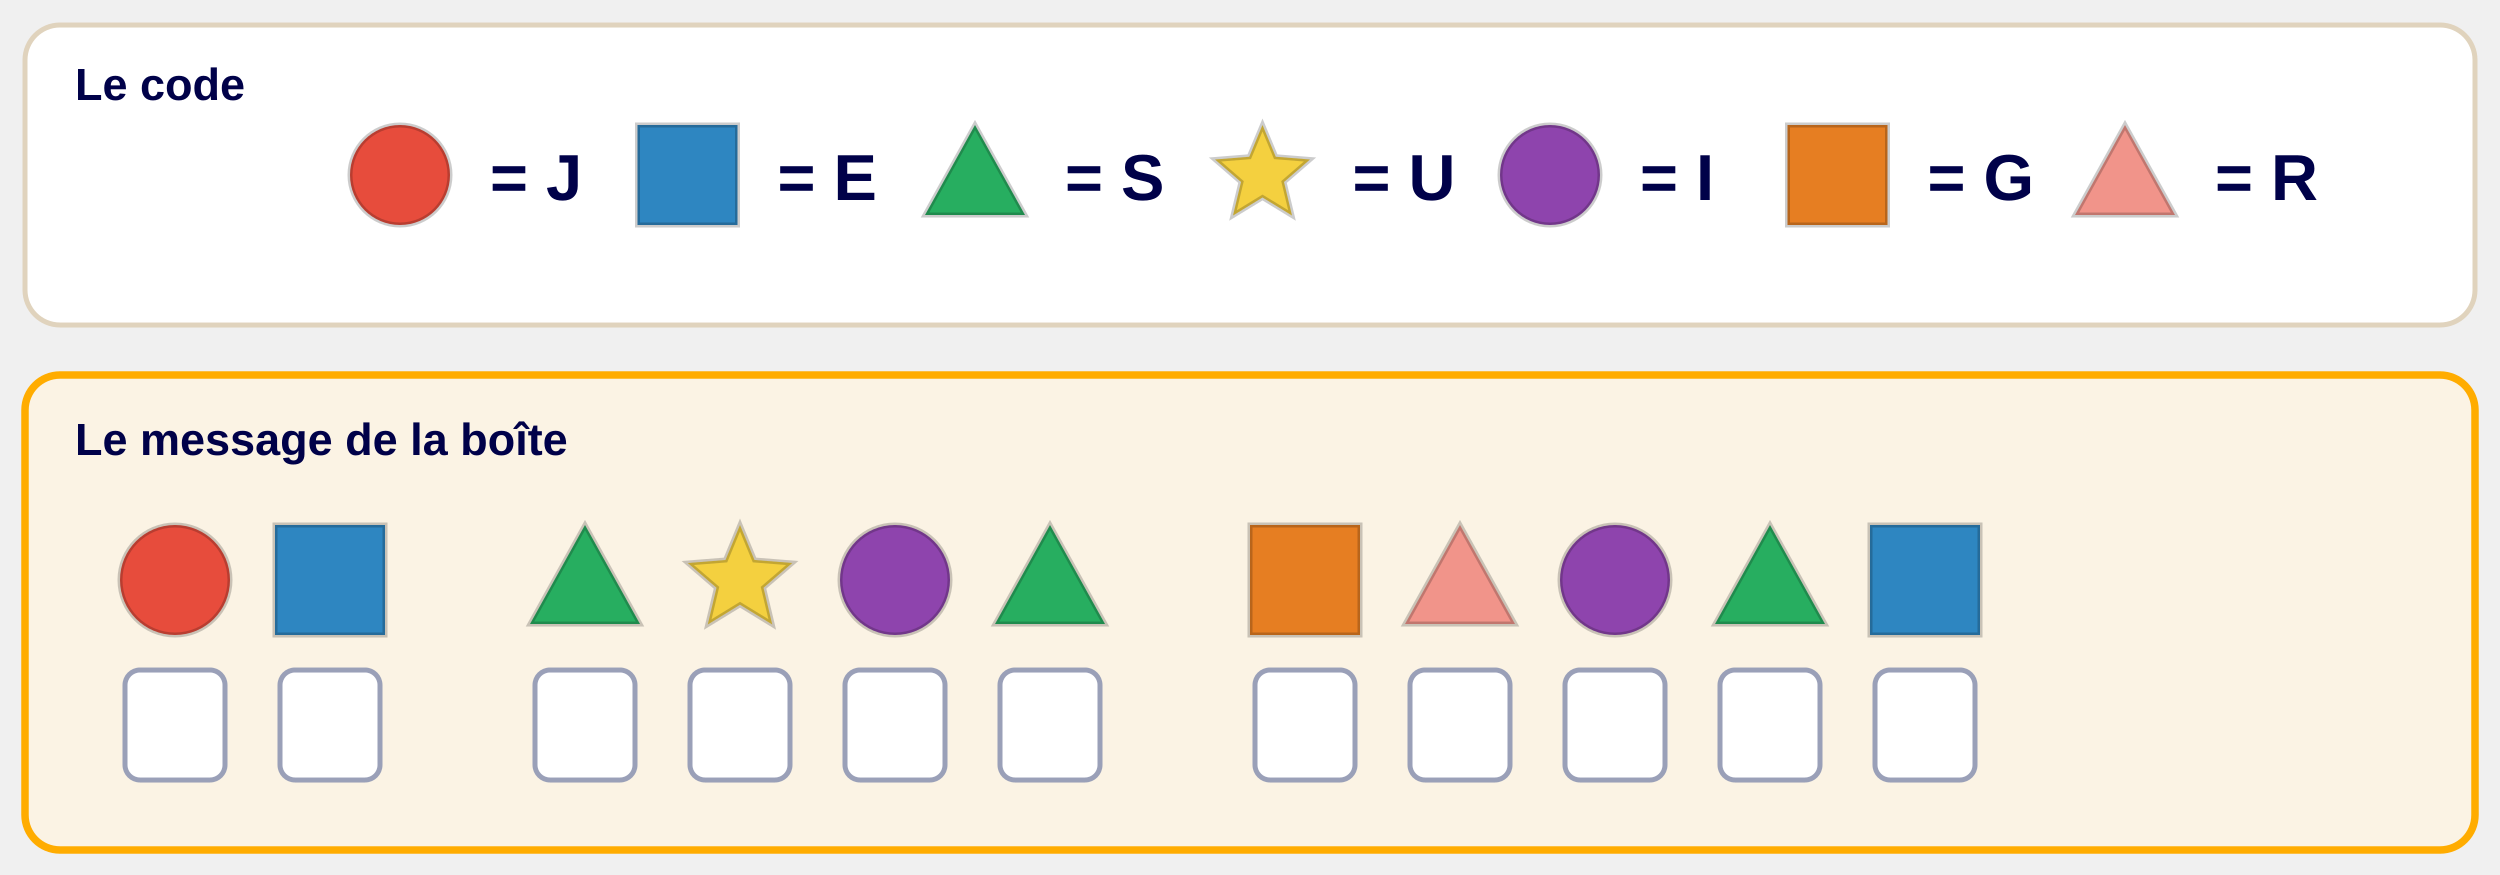
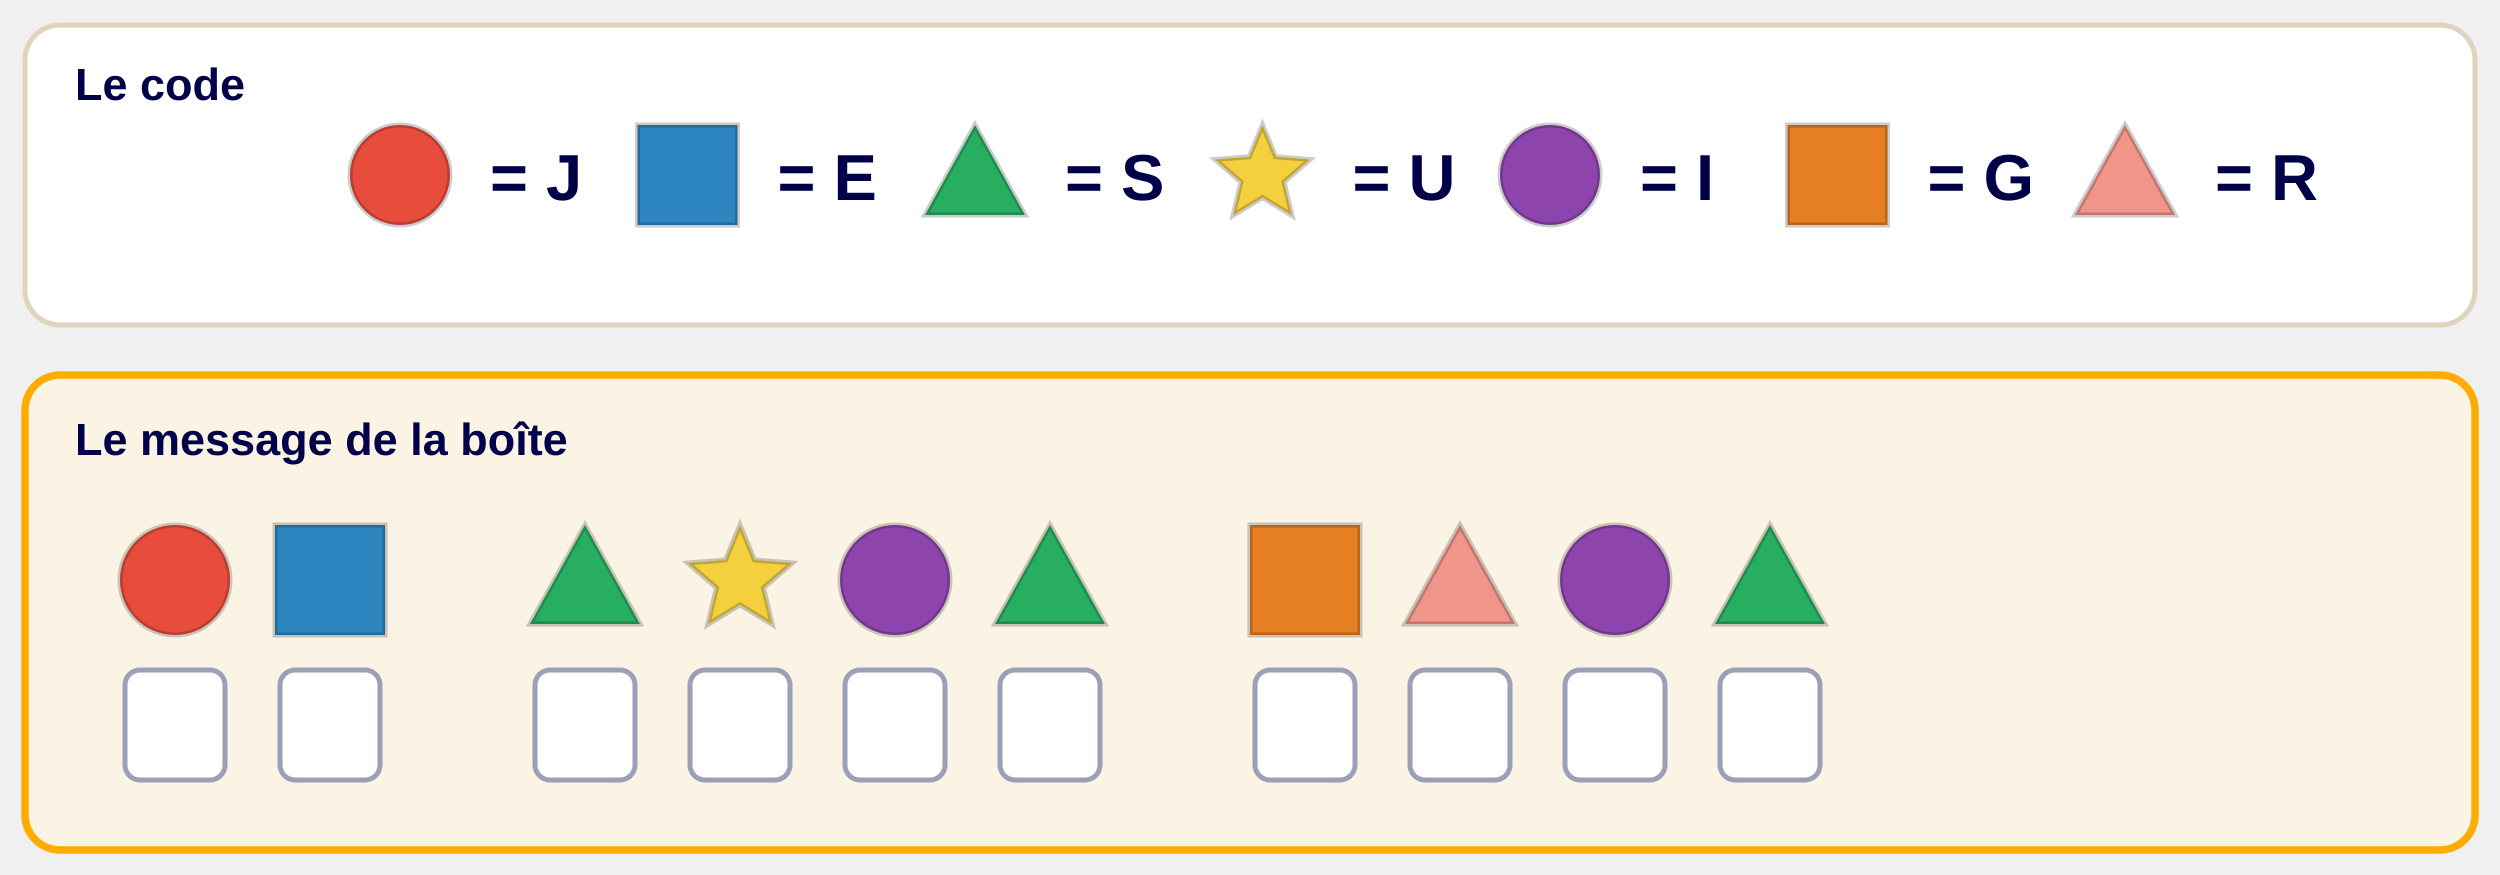
<svg xmlns="http://www.w3.org/2000/svg" viewBox="0 0 1000 350" font-family="Segoe UI, Arial, sans-serif">
  <rect x="10" y="10" width="980" height="120" rx="14" fill="#ffffff" stroke="#e0d3bd" stroke-width="2" />
  <text x="30" y="40" font-size="18" font-weight="800" fill="#000149">Le code</text>
  <circle cx="160" cy="70" r="20" fill="#e74c3c" stroke="#00000033" stroke-width="2" />
  <text x="196" y="80" font-size="26" font-weight="800" fill="#000149">= J</text>
  <rect x="255" y="50" width="40" height="40" fill="#2e86c1" stroke="#00000033" stroke-width="2" />
  <text x="311" y="80" font-size="26" font-weight="800" fill="#000149">= E</text>
  <path d="M390 50 L410 86.0 L370 86.0 Z" fill="#27ae60" stroke="#00000033" stroke-width="2" />
  <text x="426" y="80" font-size="26" font-weight="800" fill="#000149">= S</text>
  <polygon points="505.0,50.0 510.3,62.7 524.0,63.8 513.6,72.8 516.8,86.2 505.0,79.0 493.2,86.2 496.4,72.8 486.0,63.8 499.7,62.7" fill="#f4d03f" stroke="#00000033" stroke-width="2" />
  <text x="541" y="80" font-size="26" font-weight="800" fill="#000149">= U</text>
  <circle cx="620" cy="70" r="20" fill="#8e44ad" stroke="#00000033" stroke-width="2" />
  <text x="656" y="80" font-size="26" font-weight="800" fill="#000149">= I</text>
  <rect x="715" y="50" width="40" height="40" fill="#e67e22" stroke="#00000033" stroke-width="2" />
  <text x="771" y="80" font-size="26" font-weight="800" fill="#000149">= G</text>
  <path d="M850 50 L870 86.0 L830 86.0 Z" fill="#f1948a" stroke="#00000033" stroke-width="2" />
  <text x="886" y="80" font-size="26" font-weight="800" fill="#000149">= R</text>
  <rect x="10" y="150" width="980" height="190" rx="14" fill="#fbf3e4" stroke="#FFAC00" stroke-width="3" />
  <text x="30" y="182" font-size="18" font-weight="800" fill="#000149">Le message de la boîte</text>
  <circle cx="70" cy="232" r="22" fill="#e74c3c" stroke="#00000033" stroke-width="2" />
  <rect x="50" y="268" width="40" height="44" rx="6" fill="#ffffff" stroke="#9aa0b8" stroke-width="2" />
  <rect x="110" y="210" width="44" height="44" fill="#2e86c1" stroke="#00000033" stroke-width="2" />
  <rect x="112" y="268" width="40" height="44" rx="6" fill="#ffffff" stroke="#9aa0b8" stroke-width="2" />
  <path d="M234 210 L256 249.6 L212 249.6 Z" fill="#27ae60" stroke="#00000033" stroke-width="2" />
  <rect x="214" y="268" width="40" height="44" rx="6" fill="#ffffff" stroke="#9aa0b8" stroke-width="2" />
  <polygon points="296.0,210.0 301.8,224.0 316.9,225.2 305.4,235.1 308.9,249.8 296.0,241.9 283.1,249.8 286.6,235.1 275.1,225.2 290.2,224.0" fill="#f4d03f" stroke="#00000033" stroke-width="2" />
  <rect x="276" y="268" width="40" height="44" rx="6" fill="#ffffff" stroke="#9aa0b8" stroke-width="2" />
  <circle cx="358" cy="232" r="22" fill="#8e44ad" stroke="#00000033" stroke-width="2" />
  <rect x="338" y="268" width="40" height="44" rx="6" fill="#ffffff" stroke="#9aa0b8" stroke-width="2" />
  <path d="M420 210 L442 249.6 L398 249.6 Z" fill="#27ae60" stroke="#00000033" stroke-width="2" />
  <rect x="400" y="268" width="40" height="44" rx="6" fill="#ffffff" stroke="#9aa0b8" stroke-width="2" />
  <rect x="500" y="210" width="44" height="44" fill="#e67e22" stroke="#00000033" stroke-width="2" />
  <rect x="502" y="268" width="40" height="44" rx="6" fill="#ffffff" stroke="#9aa0b8" stroke-width="2" />
  <path d="M584 210 L606 249.6 L562 249.6 Z" fill="#f1948a" stroke="#00000033" stroke-width="2" />
  <rect x="564" y="268" width="40" height="44" rx="6" fill="#ffffff" stroke="#9aa0b8" stroke-width="2" />
  <circle cx="646" cy="232" r="22" fill="#8e44ad" stroke="#00000033" stroke-width="2" />
  <rect x="626" y="268" width="40" height="44" rx="6" fill="#ffffff" stroke="#9aa0b8" stroke-width="2" />
  <path d="M708 210 L730 249.6 L686 249.6 Z" fill="#27ae60" stroke="#00000033" stroke-width="2" />
  <rect x="688" y="268" width="40" height="44" rx="6" fill="#ffffff" stroke="#9aa0b8" stroke-width="2" />
-   <rect x="748" y="210" width="44" height="44" fill="#2e86c1" stroke="#00000033" stroke-width="2" />
-   <rect x="750" y="268" width="40" height="44" rx="6" fill="#ffffff" stroke="#9aa0b8" stroke-width="2" />
</svg>
